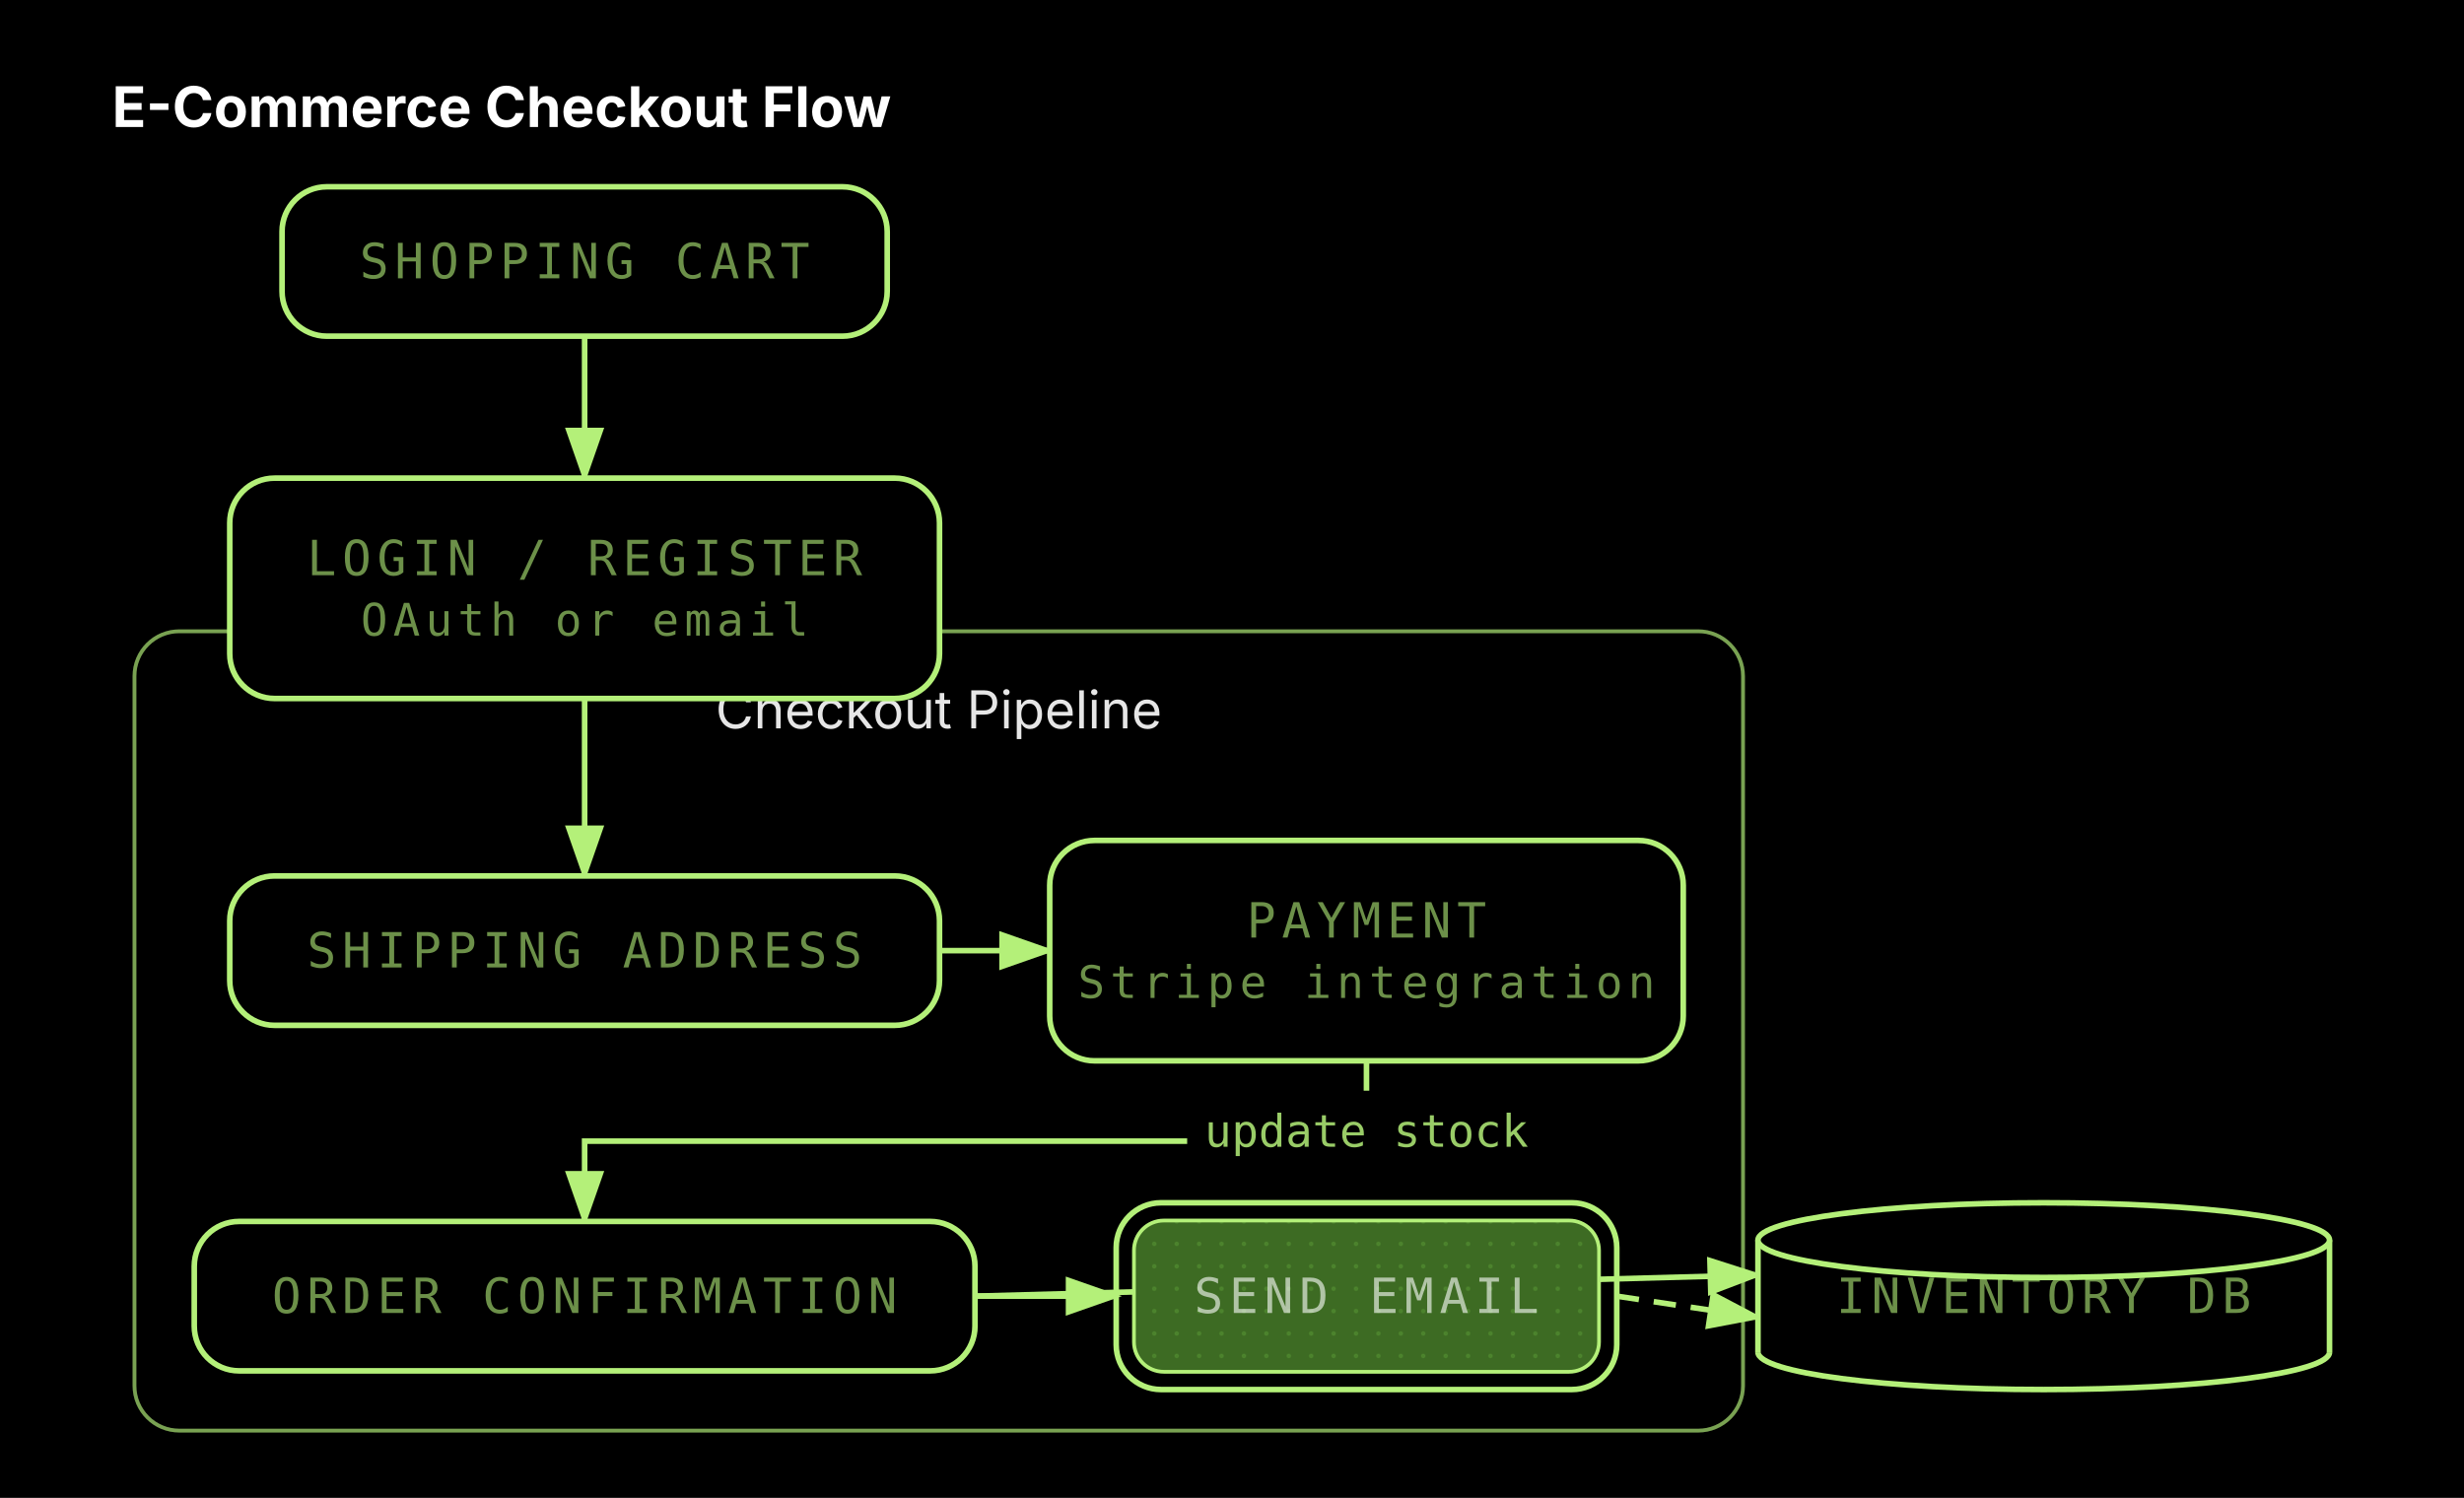
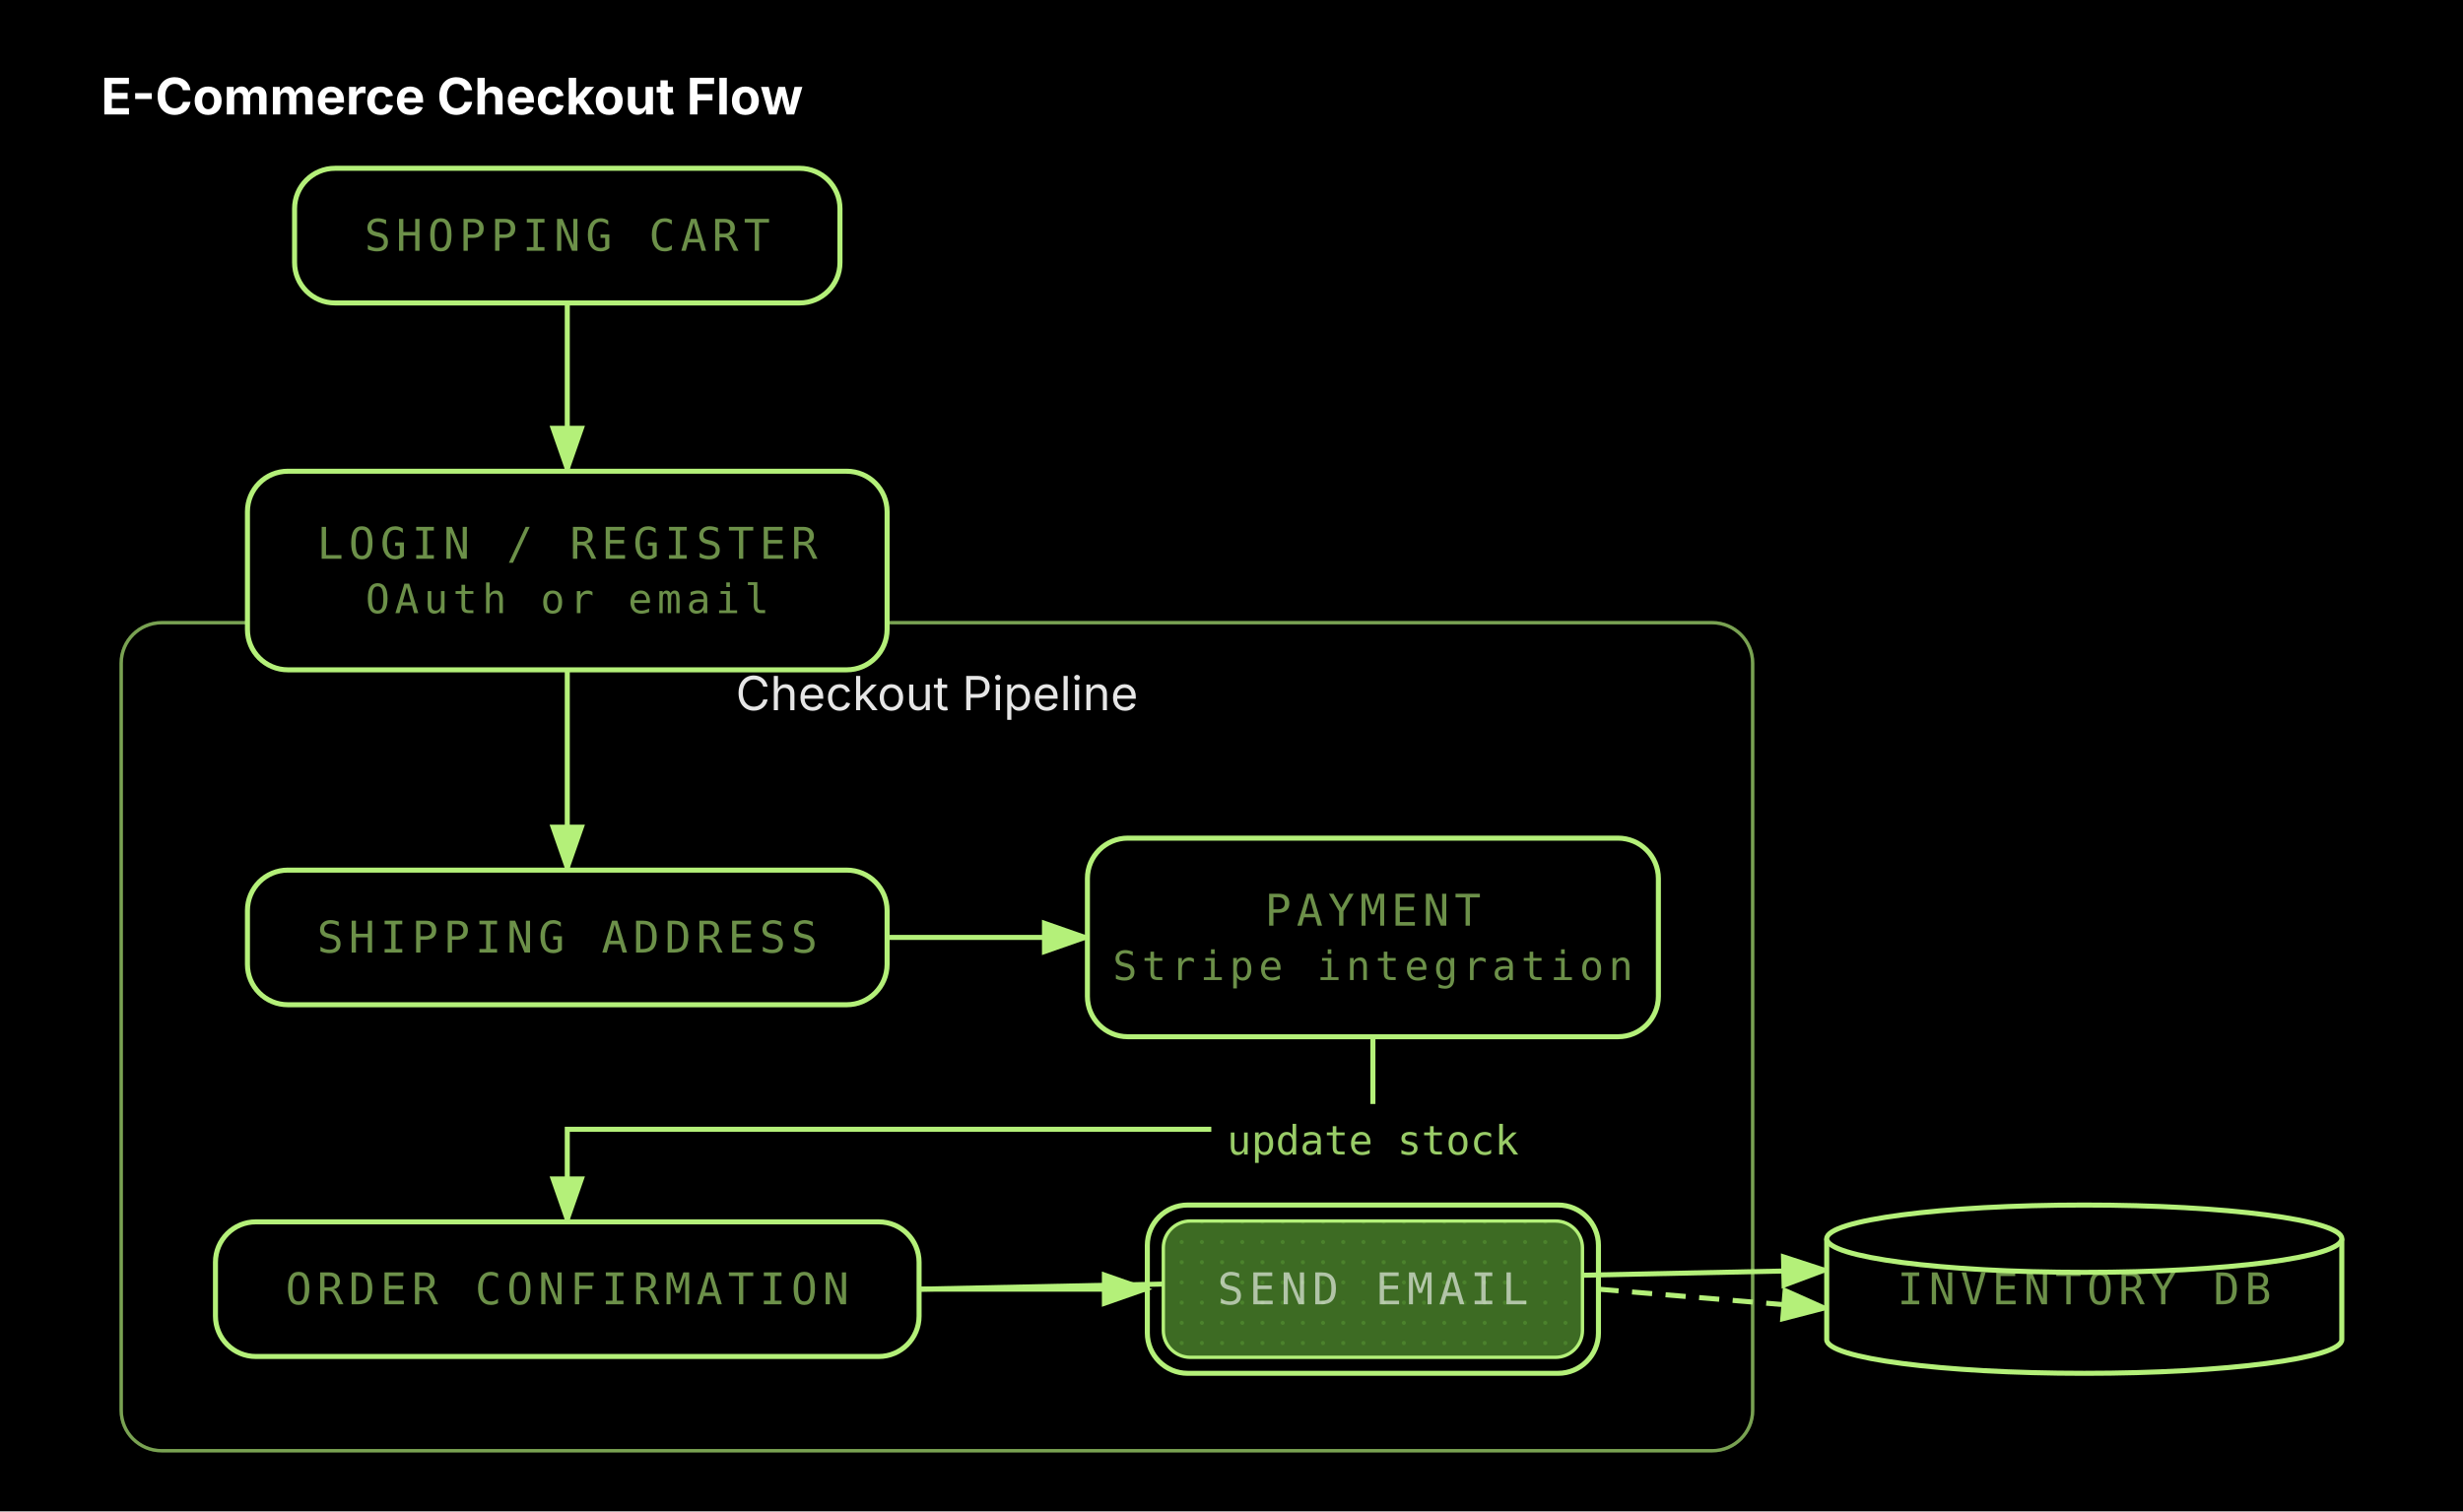
- <svg xmlns="http://www.w3.org/2000/svg" viewBox="0 0 659.6 401" width="659.6" height="401">
+ <svg xmlns="http://www.w3.org/2000/svg" viewBox="0 0 731.6 449" width="731.6" height="449">
  <defs>
    <pattern id="dotgrid" width="8" height="8" patternUnits="userSpaceOnUse">
      <rect width="8" height="8" fill="#000000" />
      <circle cx="4" cy="4" r="0.8" fill="#b4f079" opacity="0.7" />
    </pattern>
    <pattern id="crosshatch" width="8" height="8" patternUnits="userSpaceOnUse">
      <rect width="8" height="8" fill="#000000" />
      <path d="M0 8L8 0M-1 1L1 -1M7 9L9 7" stroke="#b4f079" stroke-width="0.8" opacity="0.2" />
    </pattern>
    <pattern id="hero" width="6" height="6" patternUnits="userSpaceOnUse">
      <rect width="6" height="6" fill="#3d6b23" />
      <circle cx="3" cy="3" r="0.6" fill="#5a9a35" opacity="0.5" />
    </pattern>
    <marker id="arrowhead" markerWidth="10" markerHeight="7" refX="9" refY="3.5" orient="auto" markerUnits="strokeWidth">
      <polygon points="0 0, 10 3.5, 0 7" fill="#b4f079" />
    </marker>
    <marker id="arrowhead-reverse" markerWidth="10" markerHeight="7" refX="1" refY="3.5" orient="auto" markerUnits="strokeWidth">
      <polygon points="10 0, 0 3.5, 10 7" fill="#b4f079" />
    </marker>
  </defs>
  <rect width="100%" height="100%" fill="#000000" />
  <g class="diagram">
    <text x="30" y="34" font-family="'Inter', 'Helvetica Neue', Arial, sans-serif" font-size="15" fill="#ffffff" font-weight="700">E-Commerce Checkout Flow</text>
-     <rect x="36" y="169" width="430.6" height="214" rx="12" fill="transparent" stroke="#b4f079" stroke-width="1" opacity="0.35" />
-     <rect x="36" y="169" width="430.6" height="214" rx="12" fill="none" stroke="#b4f079" stroke-width="1" opacity="0.5" />
-     <line x1="156.5" y1="90" x2="156.5" y2="128" stroke="#b4f079" stroke-width="1.5" marker-end="url(#arrowhead)" />
-     <line x1="156.5" y1="187" x2="156.5" y2="234.5" stroke="#b4f079" stroke-width="1.5" marker-end="url(#arrowhead)" />
-     <line x1="251.5" y1="254.5" x2="281" y2="254.5" stroke="#b4f079" stroke-width="1.5" marker-end="url(#arrowhead)" />
-     <polyline points="365.8,284 365.8,305.5 156.5,305.5 156.5,327" fill="none" stroke="#b4f079" stroke-width="1.5" marker-end="url(#arrowhead)" />
-     <line x1="261" y1="347" x2="298.8" y2="347" stroke="#b4f079" stroke-width="1.5" marker-end="url(#arrowhead)" />
-     <line x1="261" y1="347" x2="470.6" y2="341.333" stroke="#b4f079" stroke-width="1.5" marker-end="url(#arrowhead)" />
-     <line x1="432.8" y1="347" x2="470.6" y2="352.667" stroke="#b4f079" stroke-width="1.5" stroke-dasharray="6 4" marker-end="url(#arrowhead)" />
-     <rect x="317.8" y="292" width="96" height="22" rx="4" fill="#000000" />
-     <rect x="177.55" y="182" width="147.5" height="24" fill="#000000" rx="3" />
-     <text x="251.3" y="195" font-family="'Inter', 'Helvetica Neue', Arial, sans-serif" font-size="14" fill="#ffffff" opacity="0.9" text-anchor="middle">Checkout Pipeline</text>
-     <rect x="75.5" y="50" width="162" height="40" rx="12" fill="#000000" stroke="#b4f079" stroke-width="1.5" />
-     <text x="156.5" y="70" font-family="'JetBrains Mono', 'Fira Code', 'SF Mono', 'Cascadia Code', monospace" font-size="13" fill="#b4f079" opacity="0.6" text-anchor="middle" dominant-baseline="central" letter-spacing="0.12em">SHOPPING CART</text>
-     <rect x="61.5" y="128" width="190" height="59" rx="12" fill="#000000" stroke="#b4f079" stroke-width="1.5" />
-     <text x="156.5" y="149.5" font-family="'JetBrains Mono', 'Fira Code', 'SF Mono', 'Cascadia Code', monospace" font-size="13" fill="#b4f079" opacity="0.6" text-anchor="middle" dominant-baseline="central" letter-spacing="0.12em">LOGIN / REGISTER</text>
-     <text x="156.5" y="166" font-family="'JetBrains Mono', 'Fira Code', 'SF Mono', 'Cascadia Code', monospace" font-size="12" fill="#b4f079" opacity="0.6" text-anchor="middle" dominant-baseline="central" letter-spacing="0.12em">OAuth or email</text>
-     <rect x="61.5" y="234.5" width="190" height="40" rx="12" fill="#000000" stroke="#b4f079" stroke-width="1.5" />
-     <text x="156.5" y="254.5" font-family="'JetBrains Mono', 'Fira Code', 'SF Mono', 'Cascadia Code', monospace" font-size="13" fill="#b4f079" opacity="0.6" text-anchor="middle" dominant-baseline="central" letter-spacing="0.12em">SHIPPING ADDRESS</text>
-     <rect x="281" y="225" width="169.6" height="59" rx="12" fill="#000000" stroke="#b4f079" stroke-width="1.5" />
-     <text x="365.8" y="246.5" font-family="'JetBrains Mono', 'Fira Code', 'SF Mono', 'Cascadia Code', monospace" font-size="13" fill="#b4f079" opacity="0.6" text-anchor="middle" dominant-baseline="central" letter-spacing="0.12em">PAYMENT</text>
-     <text x="365.8" y="263" font-family="'JetBrains Mono', 'Fira Code', 'SF Mono', 'Cascadia Code', monospace" font-size="12" fill="#b4f079" opacity="0.6" text-anchor="middle" dominant-baseline="central" letter-spacing="0.12em">Stripe integration</text>
-     <rect x="52" y="327" width="209" height="40" rx="12" fill="#000000" stroke="#b4f079" stroke-width="1.5" />
-     <text x="156.5" y="347" font-family="'JetBrains Mono', 'Fira Code', 'SF Mono', 'Cascadia Code', monospace" font-size="13" fill="#b4f079" opacity="0.6" text-anchor="middle" dominant-baseline="central" letter-spacing="0.12em">ORDER CONFIRMATION</text>
-     <rect x="298.8" y="322" width="134" height="50" rx="12" fill="none" stroke="#b4f079" stroke-width="1.5" />
-     <rect x="303.55" y="326.75" width="124.5" height="40.5" rx="8" fill="url(#hero)" stroke="#b4f079" stroke-width="1" />
-     <text x="365.8" y="347" font-family="'JetBrains Mono', 'Fira Code', 'SF Mono', 'Cascadia Code', monospace" font-size="13" fill="#ffffff" opacity="0.6" text-anchor="middle" dominant-baseline="central" letter-spacing="0.12em">SEND EMAIL</text>
-     <rect x="470.6" y="332" width="153" height="30" fill="#000000" stroke="none" />
-     <line x1="470.6" y1="332" x2="470.6" y2="362" stroke="#b4f079" stroke-width="1.5" />
-     <line x1="623.6" y1="332" x2="623.6" y2="362" stroke="#b4f079" stroke-width="1.5" />
-     <ellipse cx="547.1" cy="332" rx="76.5" ry="10" fill="#000000" stroke="#b4f079" stroke-width="1.5" />
-     <path d="M470.6,362 A76.5,10 0 0,0 623.6,362" fill="#000000" stroke="#b4f079" stroke-width="1.5" />
-     <text x="547.1" y="347" font-family="'JetBrains Mono', 'Fira Code', 'SF Mono', 'Cascadia Code', monospace" font-size="13" fill="#b4f079" opacity="0.6" text-anchor="middle" dominant-baseline="central" letter-spacing="0.12em">INVENTORY DB</text>
-     <text x="365.8" y="307" font-family="'JetBrains Mono', 'Fira Code', 'SF Mono', 'Cascadia Code', monospace" font-size="12" fill="#b4f079" opacity="0.85" text-anchor="middle">update stock</text>
+     <rect x="36" y="185" width="484.6" height="246" rx="12" fill="transparent" stroke="#b4f079" stroke-width="1" opacity="0.35" />
+     <rect x="36" y="185" width="484.6" height="246" rx="12" fill="none" stroke="#b4f079" stroke-width="1" opacity="0.5" />
+     <line x1="168.5" y1="90" x2="168.5" y2="140" stroke="#b4f079" stroke-width="1.5" marker-end="url(#arrowhead)" />
+     <line x1="168.5" y1="199" x2="168.5" y2="258.5" stroke="#b4f079" stroke-width="1.5" marker-end="url(#arrowhead)" />
+     <line x1="263.5" y1="278.5" x2="323" y2="278.5" stroke="#b4f079" stroke-width="1.5" marker-end="url(#arrowhead)" />
+     <polyline points="407.8,308 407.8,335.5 168.5,335.5 168.5,363" fill="none" stroke="#b4f079" stroke-width="1.5" marker-end="url(#arrowhead)" />
+     <line x1="273" y1="383" x2="340.8" y2="383" stroke="#b4f079" stroke-width="1.5" marker-end="url(#arrowhead)" />
+     <line x1="273" y1="383" x2="542.6" y2="377.333" stroke="#b4f079" stroke-width="1.5" marker-end="url(#arrowhead)" />
+     <line x1="474.8" y1="383" x2="542.6" y2="388.667" stroke="#b4f079" stroke-width="1.5" stroke-dasharray="6 4" marker-end="url(#arrowhead)" />
+     <rect x="359.8" y="328" width="96" height="22" rx="4" fill="#000000" />
+     <rect x="204.55" y="198" width="147.5" height="24" fill="#000000" rx="3" />
+     <text x="278.3" y="211" font-family="'Inter', 'Helvetica Neue', Arial, sans-serif" font-size="14" fill="#ffffff" opacity="0.9" text-anchor="middle">Checkout Pipeline</text>
+     <rect x="87.5" y="50" width="162" height="40" rx="12" fill="#000000" stroke="#b4f079" stroke-width="1.5" />
+     <text x="168.5" y="70" font-family="'JetBrains Mono', 'Fira Code', 'SF Mono', 'Cascadia Code', monospace" font-size="13" fill="#b4f079" opacity="0.6" text-anchor="middle" dominant-baseline="central" letter-spacing="0.12em">SHOPPING CART</text>
+     <rect x="73.5" y="140" width="190" height="59" rx="12" fill="#000000" stroke="#b4f079" stroke-width="1.5" />
+     <text x="168.5" y="161.5" font-family="'JetBrains Mono', 'Fira Code', 'SF Mono', 'Cascadia Code', monospace" font-size="13" fill="#b4f079" opacity="0.6" text-anchor="middle" dominant-baseline="central" letter-spacing="0.12em">LOGIN / REGISTER</text>
+     <text x="168.5" y="178" font-family="'JetBrains Mono', 'Fira Code', 'SF Mono', 'Cascadia Code', monospace" font-size="12" fill="#b4f079" opacity="0.6" text-anchor="middle" dominant-baseline="central" letter-spacing="0.12em">OAuth or email</text>
+     <rect x="73.5" y="258.5" width="190" height="40" rx="12" fill="#000000" stroke="#b4f079" stroke-width="1.5" />
+     <text x="168.5" y="278.5" font-family="'JetBrains Mono', 'Fira Code', 'SF Mono', 'Cascadia Code', monospace" font-size="13" fill="#b4f079" opacity="0.6" text-anchor="middle" dominant-baseline="central" letter-spacing="0.12em">SHIPPING ADDRESS</text>
+     <rect x="323" y="249" width="169.6" height="59" rx="12" fill="#000000" stroke="#b4f079" stroke-width="1.5" />
+     <text x="407.8" y="270.5" font-family="'JetBrains Mono', 'Fira Code', 'SF Mono', 'Cascadia Code', monospace" font-size="13" fill="#b4f079" opacity="0.6" text-anchor="middle" dominant-baseline="central" letter-spacing="0.12em">PAYMENT</text>
+     <text x="407.8" y="287" font-family="'JetBrains Mono', 'Fira Code', 'SF Mono', 'Cascadia Code', monospace" font-size="12" fill="#b4f079" opacity="0.6" text-anchor="middle" dominant-baseline="central" letter-spacing="0.12em">Stripe integration</text>
+     <rect x="64" y="363" width="209" height="40" rx="12" fill="#000000" stroke="#b4f079" stroke-width="1.5" />
+     <text x="168.5" y="383" font-family="'JetBrains Mono', 'Fira Code', 'SF Mono', 'Cascadia Code', monospace" font-size="13" fill="#b4f079" opacity="0.6" text-anchor="middle" dominant-baseline="central" letter-spacing="0.12em">ORDER CONFIRMATION</text>
+     <rect x="340.8" y="358" width="134" height="50" rx="12" fill="none" stroke="#b4f079" stroke-width="1.5" />
+     <rect x="345.55" y="362.75" width="124.5" height="40.5" rx="8" fill="url(#hero)" stroke="#b4f079" stroke-width="1" />
+     <text x="407.8" y="383" font-family="'JetBrains Mono', 'Fira Code', 'SF Mono', 'Cascadia Code', monospace" font-size="13" fill="#ffffff" opacity="0.6" text-anchor="middle" dominant-baseline="central" letter-spacing="0.12em">SEND EMAIL</text>
+     <rect x="542.6" y="368" width="153" height="30" fill="#000000" stroke="none" />
+     <line x1="542.6" y1="368" x2="542.6" y2="398" stroke="#b4f079" stroke-width="1.5" />
+     <line x1="695.6" y1="368" x2="695.6" y2="398" stroke="#b4f079" stroke-width="1.5" />
+     <ellipse cx="619.1" cy="368" rx="76.5" ry="10" fill="#000000" stroke="#b4f079" stroke-width="1.5" />
+     <path d="M542.6,398 A76.5,10 0 0,0 695.6,398" fill="#000000" stroke="#b4f079" stroke-width="1.5" />
+     <text x="619.1" y="383" font-family="'JetBrains Mono', 'Fira Code', 'SF Mono', 'Cascadia Code', monospace" font-size="13" fill="#b4f079" opacity="0.6" text-anchor="middle" dominant-baseline="central" letter-spacing="0.12em">INVENTORY DB</text>
+     <text x="407.8" y="343" font-family="'JetBrains Mono', 'Fira Code', 'SF Mono', 'Cascadia Code', monospace" font-size="12" fill="#b4f079" opacity="0.85" text-anchor="middle">update stock</text>
  </g>
</svg>
